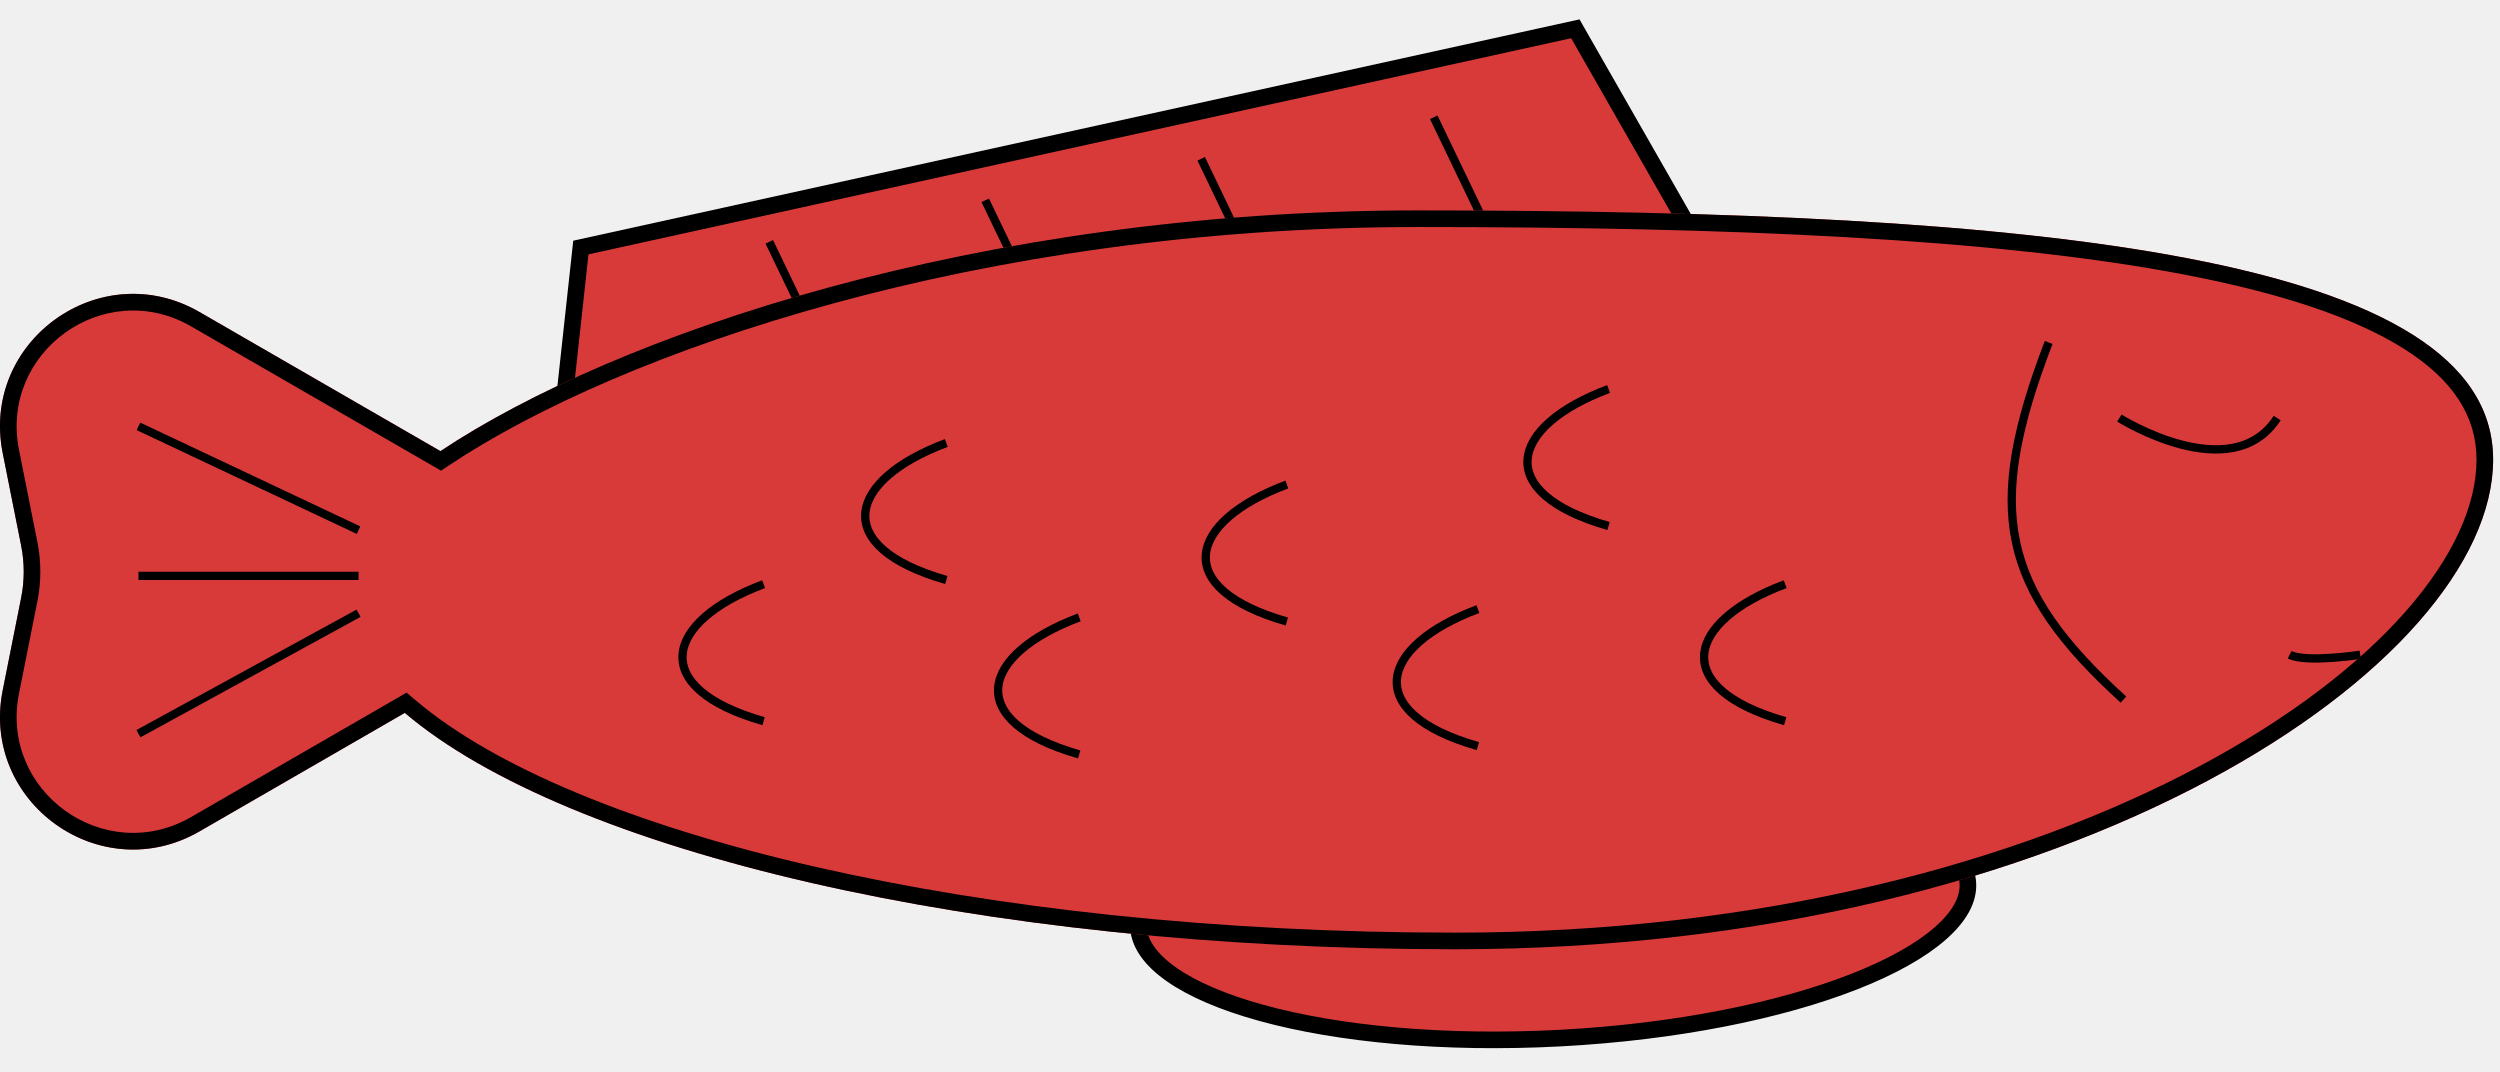
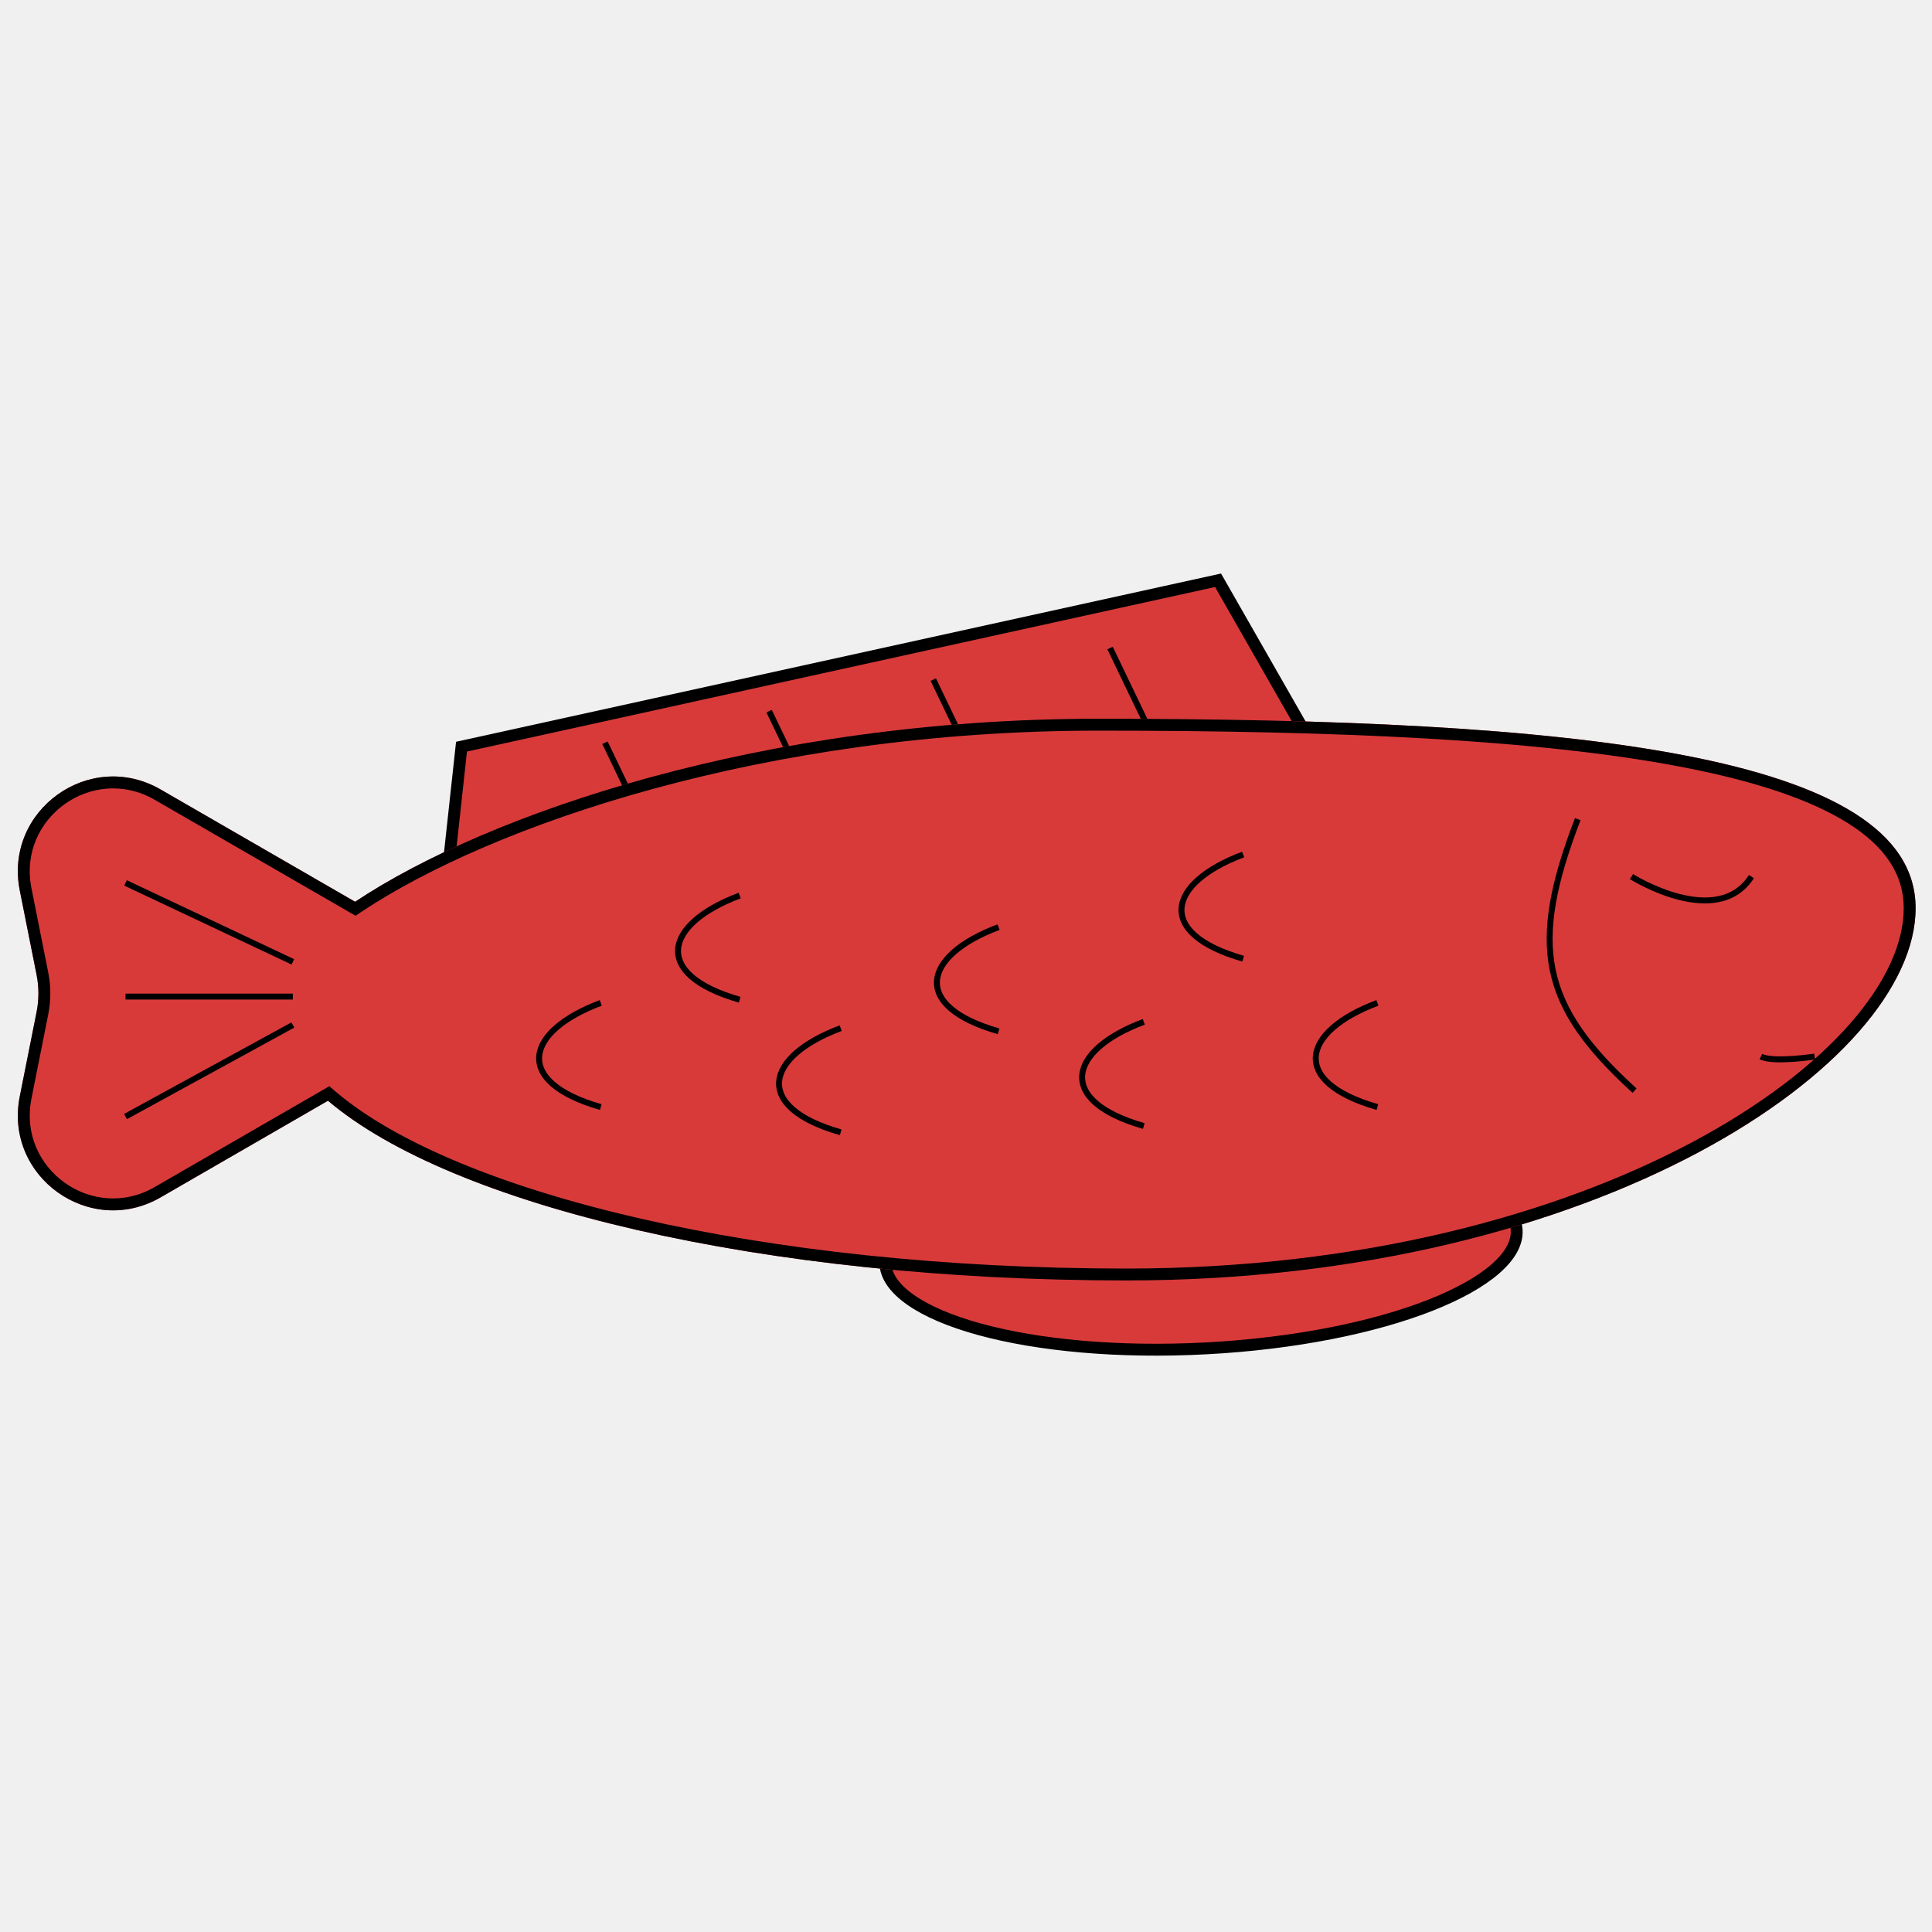
- <svg xmlns="http://www.w3.org/2000/svg" width="301" height="129" viewBox="0 0 301 129" fill="none">
-   <path d="M236.931 106.362C237.032 108.269 235.978 110.306 233.618 112.378C231.268 114.44 227.753 116.415 223.283 118.173C214.354 121.685 201.834 124.245 187.848 124.987C173.862 125.728 161.141 124.506 151.891 121.958C147.261 120.683 143.556 119.091 141.001 117.288C138.435 115.477 137.172 113.563 137.071 111.657C136.97 109.75 138.024 107.713 140.384 105.641C142.733 103.579 146.249 101.603 150.719 99.845C159.647 96.334 172.168 93.773 186.154 93.032C200.14 92.29 212.861 93.512 222.111 96.06C226.741 97.335 230.446 98.928 233 100.73C235.566 102.541 236.83 104.455 236.931 106.362Z" fill="#D83A3A" stroke="black" stroke-width="2" />
-   <path d="M66.556 60.813L69.935 29.801L189.669 3.468L208.926 37.149L66.556 60.813Z" fill="#D83A3A" stroke="black" stroke-width="2" />
-   <line x1="172.623" y1="14.117" x2="184.623" y2="39.117" stroke="black" />
-   <line x1="144.623" y1="19.117" x2="156.623" y2="44.117" stroke="black" />
-   <line x1="118.623" y1="24.117" x2="130.623" y2="49.117" stroke="black" />
-   <line x1="92.623" y1="29.117" x2="104.623" y2="54.117" stroke="black" />
-   <mask id="path-7-inside-1_2_51" fill="white">
-     <path fill-rule="evenodd" clip-rule="evenodd" d="M175.172 114.291C250.007 114.291 300.172 79.91 300.172 55.333C300.172 30.756 245.507 25.333 170.672 25.333C117.625 25.333 73.959 40.386 53.029 54.317L24.018 37.567C12.103 30.688 -2.362 41.058 0.326 54.55L2.549 65.706C2.961 67.77 2.961 69.895 2.549 71.96L0.326 83.116C-2.362 96.608 12.103 106.978 24.018 100.099L48.737 85.827C68.333 102.48 117.552 114.291 175.172 114.291Z" />
+ <svg xmlns="http://www.w3.org/2000/svg" width="325" height="325" viewBox="0 0 325 325" fill="none">
+   <path d="M255.131 206.971C255.24 209.023 254.105 211.204 251.591 213.411C249.088 215.608 245.347 217.709 240.596 219.578C231.104 223.311 217.798 226.031 202.938 226.819C188.078 227.607 174.559 226.309 164.726 223.6C159.804 222.245 155.861 220.551 153.14 218.63C150.407 216.702 149.048 214.654 148.939 212.601C148.83 210.549 149.965 208.368 152.479 206.162C154.982 203.964 158.723 201.863 163.474 199.995C172.966 196.261 186.272 193.541 201.132 192.753C215.992 191.965 229.511 193.263 239.344 195.972C244.266 197.328 248.208 199.022 250.93 200.942C253.663 202.87 255.022 204.918 255.131 206.971Z" fill="#D83A3A" stroke="black" stroke-width="2" />
+   <path d="M74.032 158.669L77.635 125.602L204.9 97.612L225.422 133.505L74.032 158.669Z" fill="#D83A3A" stroke="black" stroke-width="2" />
+   <line x1="186.735" y1="109.008" x2="199.481" y2="135.562" stroke="black" />
+   <line x1="156.995" y1="114.318" x2="169.741" y2="140.873" stroke="black" />
+   <line x1="129.378" y1="119.629" x2="142.124" y2="146.183" stroke="black" />
+   <line x1="101.762" y1="124.94" x2="114.508" y2="151.494" stroke="black" />
+   <mask id="path-7-inside-1_3_4" fill="white">
+     <path fill-rule="evenodd" clip-rule="evenodd" d="M189.471 215.396C268.958 215.396 322.242 178.877 322.242 152.773C322.242 126.668 264.178 120.908 184.691 120.908C128.346 120.908 81.966 136.897 59.735 151.693L27.018 132.804C15.103 125.925 0.638 136.295 3.326 149.787L6.155 163.985C6.567 166.05 6.567 168.175 6.155 170.239L3.326 184.437C0.638 197.929 15.103 208.299 27.018 201.42L55.176 185.163C75.99 202.851 128.269 215.396 189.471 215.396Z" />
  </mask>
-   <path fill-rule="evenodd" clip-rule="evenodd" d="M175.172 114.291C250.007 114.291 300.172 79.91 300.172 55.333C300.172 30.756 245.507 25.333 170.672 25.333C117.625 25.333 73.959 40.386 53.029 54.317L24.018 37.567C12.103 30.688 -2.362 41.058 0.326 54.55L2.549 65.706C2.961 67.77 2.961 69.895 2.549 71.96L0.326 83.116C-2.362 96.608 12.103 106.978 24.018 100.099L48.737 85.827C68.333 102.48 117.552 114.291 175.172 114.291Z" fill="#D83A3A" />
-   <path d="M53.029 54.317L52.029 56.049L53.104 56.669L54.137 55.981L53.029 54.317ZM24.018 37.567L23.018 39.299L23.018 39.299L24.018 37.567ZM0.326 54.55L-1.635 54.941L0.326 54.55ZM2.549 65.706L0.588 66.097L0.588 66.097L2.549 65.706ZM2.549 71.96L4.511 72.35L4.511 72.35L2.549 71.96ZM0.326 83.116L2.288 83.507L2.288 83.507L0.326 83.116ZM24.018 100.099L25.018 101.831L25.018 101.831L24.018 100.099ZM48.737 85.827L50.032 84.303L48.958 83.391L47.737 84.095L48.737 85.827ZM298.172 55.333C298.172 60.807 295.361 67.111 289.663 73.593C283.987 80.048 275.588 86.512 264.795 92.263C243.217 103.761 212.296 112.291 175.172 112.291V116.291C212.883 116.291 244.462 107.631 266.676 95.793C277.779 89.877 286.598 83.137 292.667 76.234C298.713 69.357 302.172 62.147 302.172 55.333H298.172ZM170.672 27.333C208.085 27.333 240.291 28.692 263.107 33.081C274.531 35.278 283.415 38.202 289.396 41.969C295.319 45.7 298.172 50.092 298.172 55.333H302.172C302.172 48.285 298.193 42.783 291.527 38.585C284.92 34.423 275.46 31.383 263.863 29.153C240.638 24.685 208.094 23.333 170.672 23.333V27.333ZM54.137 55.981C74.679 42.31 117.941 27.333 170.672 27.333V23.333C117.31 23.333 73.239 38.463 51.921 52.652L54.137 55.981ZM23.018 39.299L52.029 56.049L54.029 52.584L25.018 35.835L23.018 39.299ZM2.288 54.159C-0.065 42.353 12.593 33.28 23.018 39.299L25.018 35.835C11.614 28.096 -4.66 39.762 -1.635 54.941L2.288 54.159ZM4.511 65.315L2.288 54.159L-1.635 54.941L0.588 66.097L4.511 65.315ZM4.511 72.35C4.973 70.028 4.973 67.638 4.511 65.315L0.588 66.097C0.948 67.903 0.948 69.763 0.588 71.569L4.511 72.35ZM2.288 83.507L4.511 72.35L0.588 71.569L-1.635 82.725L2.288 83.507ZM23.018 98.367C12.593 104.386 -0.065 95.312 2.288 83.507L-1.635 82.725C-4.66 97.904 11.614 109.57 25.018 101.831L23.018 98.367ZM47.737 84.095L23.018 98.367L25.018 101.831L49.737 87.559L47.737 84.095ZM175.172 112.291C146.49 112.291 119.932 109.351 98.143 104.355C76.285 99.343 59.461 92.316 50.032 84.303L47.442 87.351C57.609 95.992 75.192 103.196 97.249 108.253C119.372 113.326 146.234 116.291 175.172 116.291V112.291Z" fill="black" mask="url(#path-7-inside-1_2_51)" />
-   <path d="M284.172 78.833C284.172 78.833 277.672 79.833 275.672 78.833" stroke="black" />
-   <path d="M246.662 41.23C238.947 61.326 240.849 70.76 255.662 84.231" stroke="black" />
-   <path d="M255.172 50.333C255.172 50.333 268.672 58.833 274.172 50.333" stroke="black" />
-   <path d="M193.672 46.833C181.672 51.333 179.672 59.333 193.672 63.333" stroke="black" />
-   <path d="M214.937 70.333C202.937 74.833 200.937 82.833 214.937 86.833" stroke="black" />
-   <path d="M177.937 73.333C165.937 77.833 163.937 85.833 177.937 89.833" stroke="black" />
-   <path d="M154.937 58.333C142.937 62.833 140.937 70.833 154.937 74.833" stroke="black" />
-   <path d="M129.937 74.333C117.937 78.833 115.937 86.833 129.937 90.833" stroke="black" />
-   <path d="M113.937 53.333C101.937 57.833 99.937 65.833 113.937 69.833" stroke="black" />
-   <path d="M91.937 70.333C79.937 74.833 77.937 82.833 91.937 86.833" stroke="black" />
-   <path d="M16.669 51.333L43.169 63.833M16.669 88.333L43.169 73.833M16.669 69.333L43.169 69.333" stroke="black" />
+   <path fill-rule="evenodd" clip-rule="evenodd" d="M189.471 215.396C268.958 215.396 322.242 178.877 322.242 152.773C322.242 126.668 264.178 120.908 184.691 120.908C128.346 120.908 81.966 136.897 59.735 151.693L27.018 132.804C15.103 125.925 0.638 136.295 3.326 149.787L6.155 163.985C6.567 166.05 6.567 168.175 6.155 170.239L3.326 184.437C0.638 197.929 15.103 208.299 27.018 201.42L55.176 185.163C75.99 202.851 128.269 215.396 189.471 215.396Z" fill="#D83A3A" />
+   <path d="M59.735 151.693L58.735 153.425L59.81 154.046L60.843 153.358L59.735 151.693ZM27.018 132.804L28.018 131.072L28.018 131.072L27.018 132.804ZM3.326 149.787L5.288 149.396L3.326 149.787ZM6.155 163.985L4.194 164.376L4.194 164.376L6.155 163.985ZM6.155 170.239L8.117 170.63L8.117 170.63L6.155 170.239ZM3.326 184.437L1.365 184.046L3.326 184.437ZM27.018 201.42L28.018 203.152L28.018 203.152L27.018 201.42ZM55.176 185.163L56.471 183.639L55.397 182.726L54.176 183.431L55.176 185.163ZM320.242 152.773C320.242 158.629 317.236 165.353 311.172 172.25C305.132 179.121 296.197 185.995 284.724 192.109C261.785 204.332 228.921 213.396 189.471 213.396V217.396C229.508 217.396 263.029 208.201 286.605 195.639C298.388 189.36 307.742 182.21 314.176 174.891C320.588 167.599 324.242 159.969 324.242 152.773H320.242ZM184.691 122.908C224.43 122.908 258.649 124.351 282.896 129.015C295.036 131.35 304.489 134.46 310.862 138.473C317.176 142.451 320.242 147.15 320.242 152.773H324.242C324.242 145.343 320.05 139.533 312.993 135.089C305.995 130.68 295.965 127.455 283.652 125.087C258.996 120.345 224.439 118.908 184.691 118.908V122.908ZM60.843 153.358C82.685 138.821 128.662 122.908 184.691 122.908V118.908C128.031 118.908 81.246 134.974 58.627 150.028L60.843 153.358ZM26.018 134.536L58.735 153.425L60.735 149.961L28.018 131.072L26.018 134.536ZM5.288 149.396C2.935 137.591 15.593 128.517 26.018 134.536L28.018 131.072C14.614 123.333 -1.66 134.999 1.365 150.178L5.288 149.396ZM8.117 163.595L5.288 149.396L1.365 150.178L4.194 164.376L8.117 163.595ZM8.117 170.63C8.58 168.307 8.58 165.917 8.117 163.595L4.194 164.376C4.554 166.182 4.554 168.042 4.194 169.848L8.117 170.63ZM5.288 184.828L8.117 170.63L4.194 169.848L1.365 184.046L5.288 184.828ZM26.018 199.688C15.593 205.707 2.935 196.634 5.288 184.828L1.365 184.046C-1.66 199.225 14.614 210.891 28.018 203.152L26.018 199.688ZM54.176 183.431L26.018 199.688L28.018 203.152L56.176 186.895L54.176 183.431ZM189.471 213.396C158.998 213.396 130.78 210.272 107.625 204.963C84.403 199.639 66.508 192.169 56.471 183.639L53.881 186.687C64.657 195.845 83.309 203.492 106.731 208.862C130.22 214.248 158.742 217.396 189.471 217.396V213.396Z" fill="black" mask="url(#path-7-inside-1_3_4)" />
+   <path d="M305.247 177.734C305.247 177.734 298.343 178.796 296.219 177.734" stroke="black" />
+   <path d="M265.405 137.794C257.21 159.138 259.23 169.159 274.964 183.467" stroke="black" />
+   <path d="M274.444 147.462C274.444 147.462 288.784 156.49 294.626 147.462" stroke="black" />
+   <path d="M209.121 143.744C196.375 148.524 194.251 157.021 209.121 161.27" stroke="black" />
+   <path d="M231.708 168.705C218.962 173.485 216.837 181.982 231.708 186.231" stroke="black" />
+   <path d="M192.407 171.892C179.661 176.672 177.537 185.169 192.407 189.418" stroke="black" />
+   <path d="M167.977 155.959C155.231 160.739 153.107 169.236 167.977 173.485" stroke="black" />
+   <path d="M141.423 172.954C128.677 177.734 126.553 186.231 141.423 190.48" stroke="black" />
+   <path d="M124.429 150.648C111.683 155.428 109.558 163.926 124.429 168.174" stroke="black" />
+   <path d="M101.061 168.705C88.315 173.485 86.191 181.982 101.061 186.231" stroke="black" />
+   <path d="M21.115 148.524L49.262 161.801M21.115 187.824L49.262 172.423M21.115 167.643L49.262 167.643" stroke="black" />
</svg>
